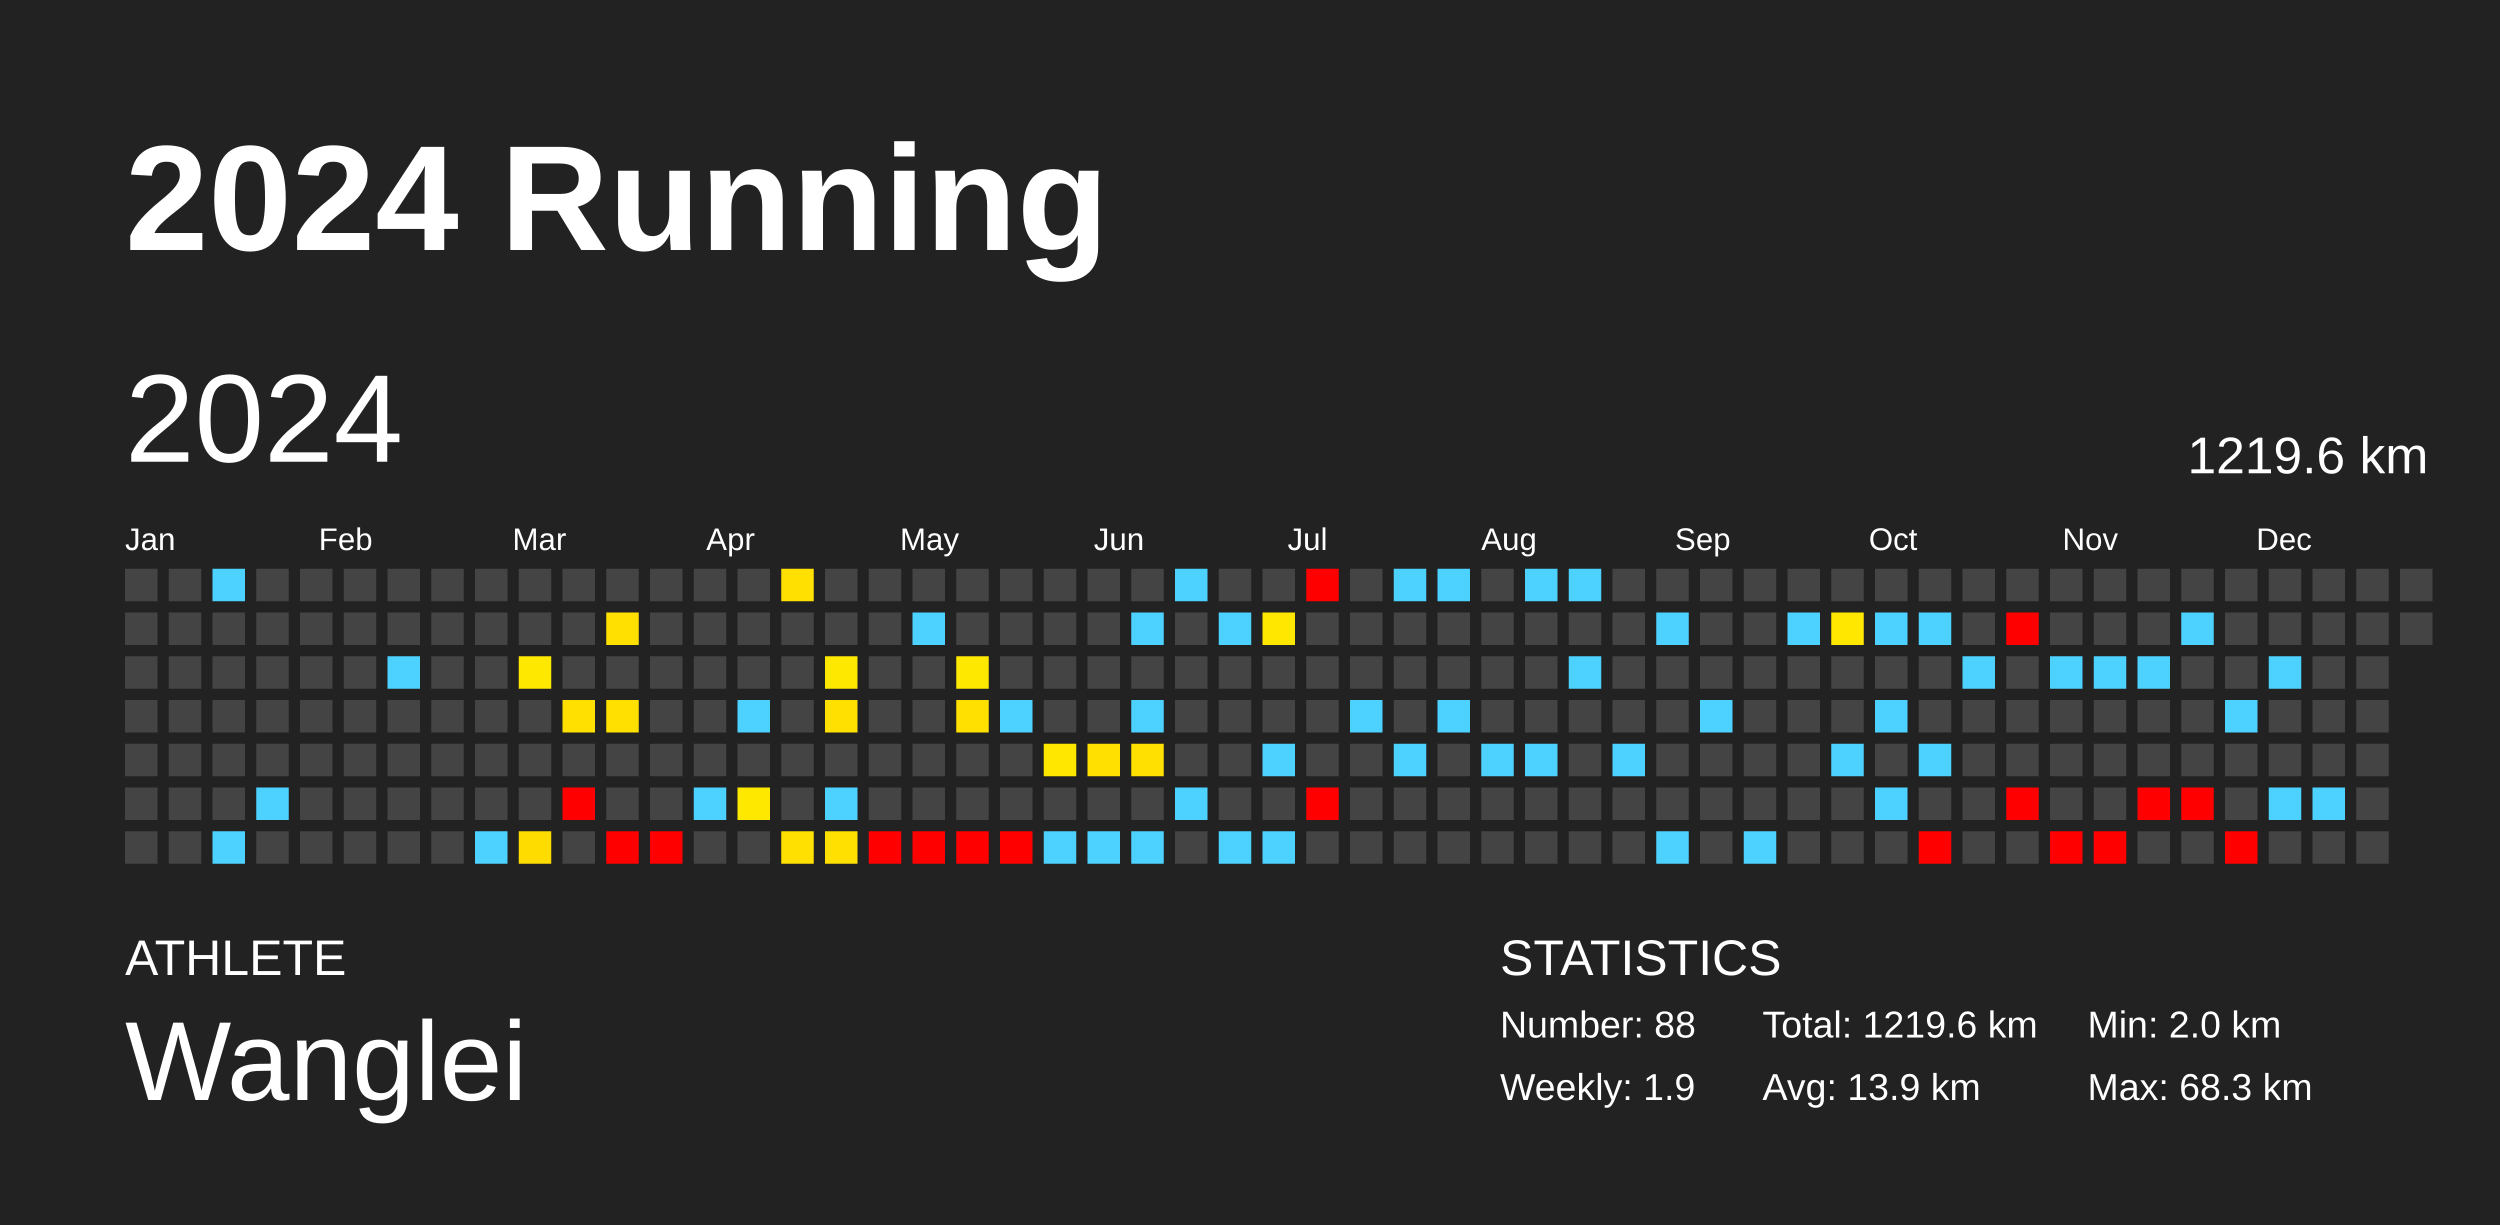
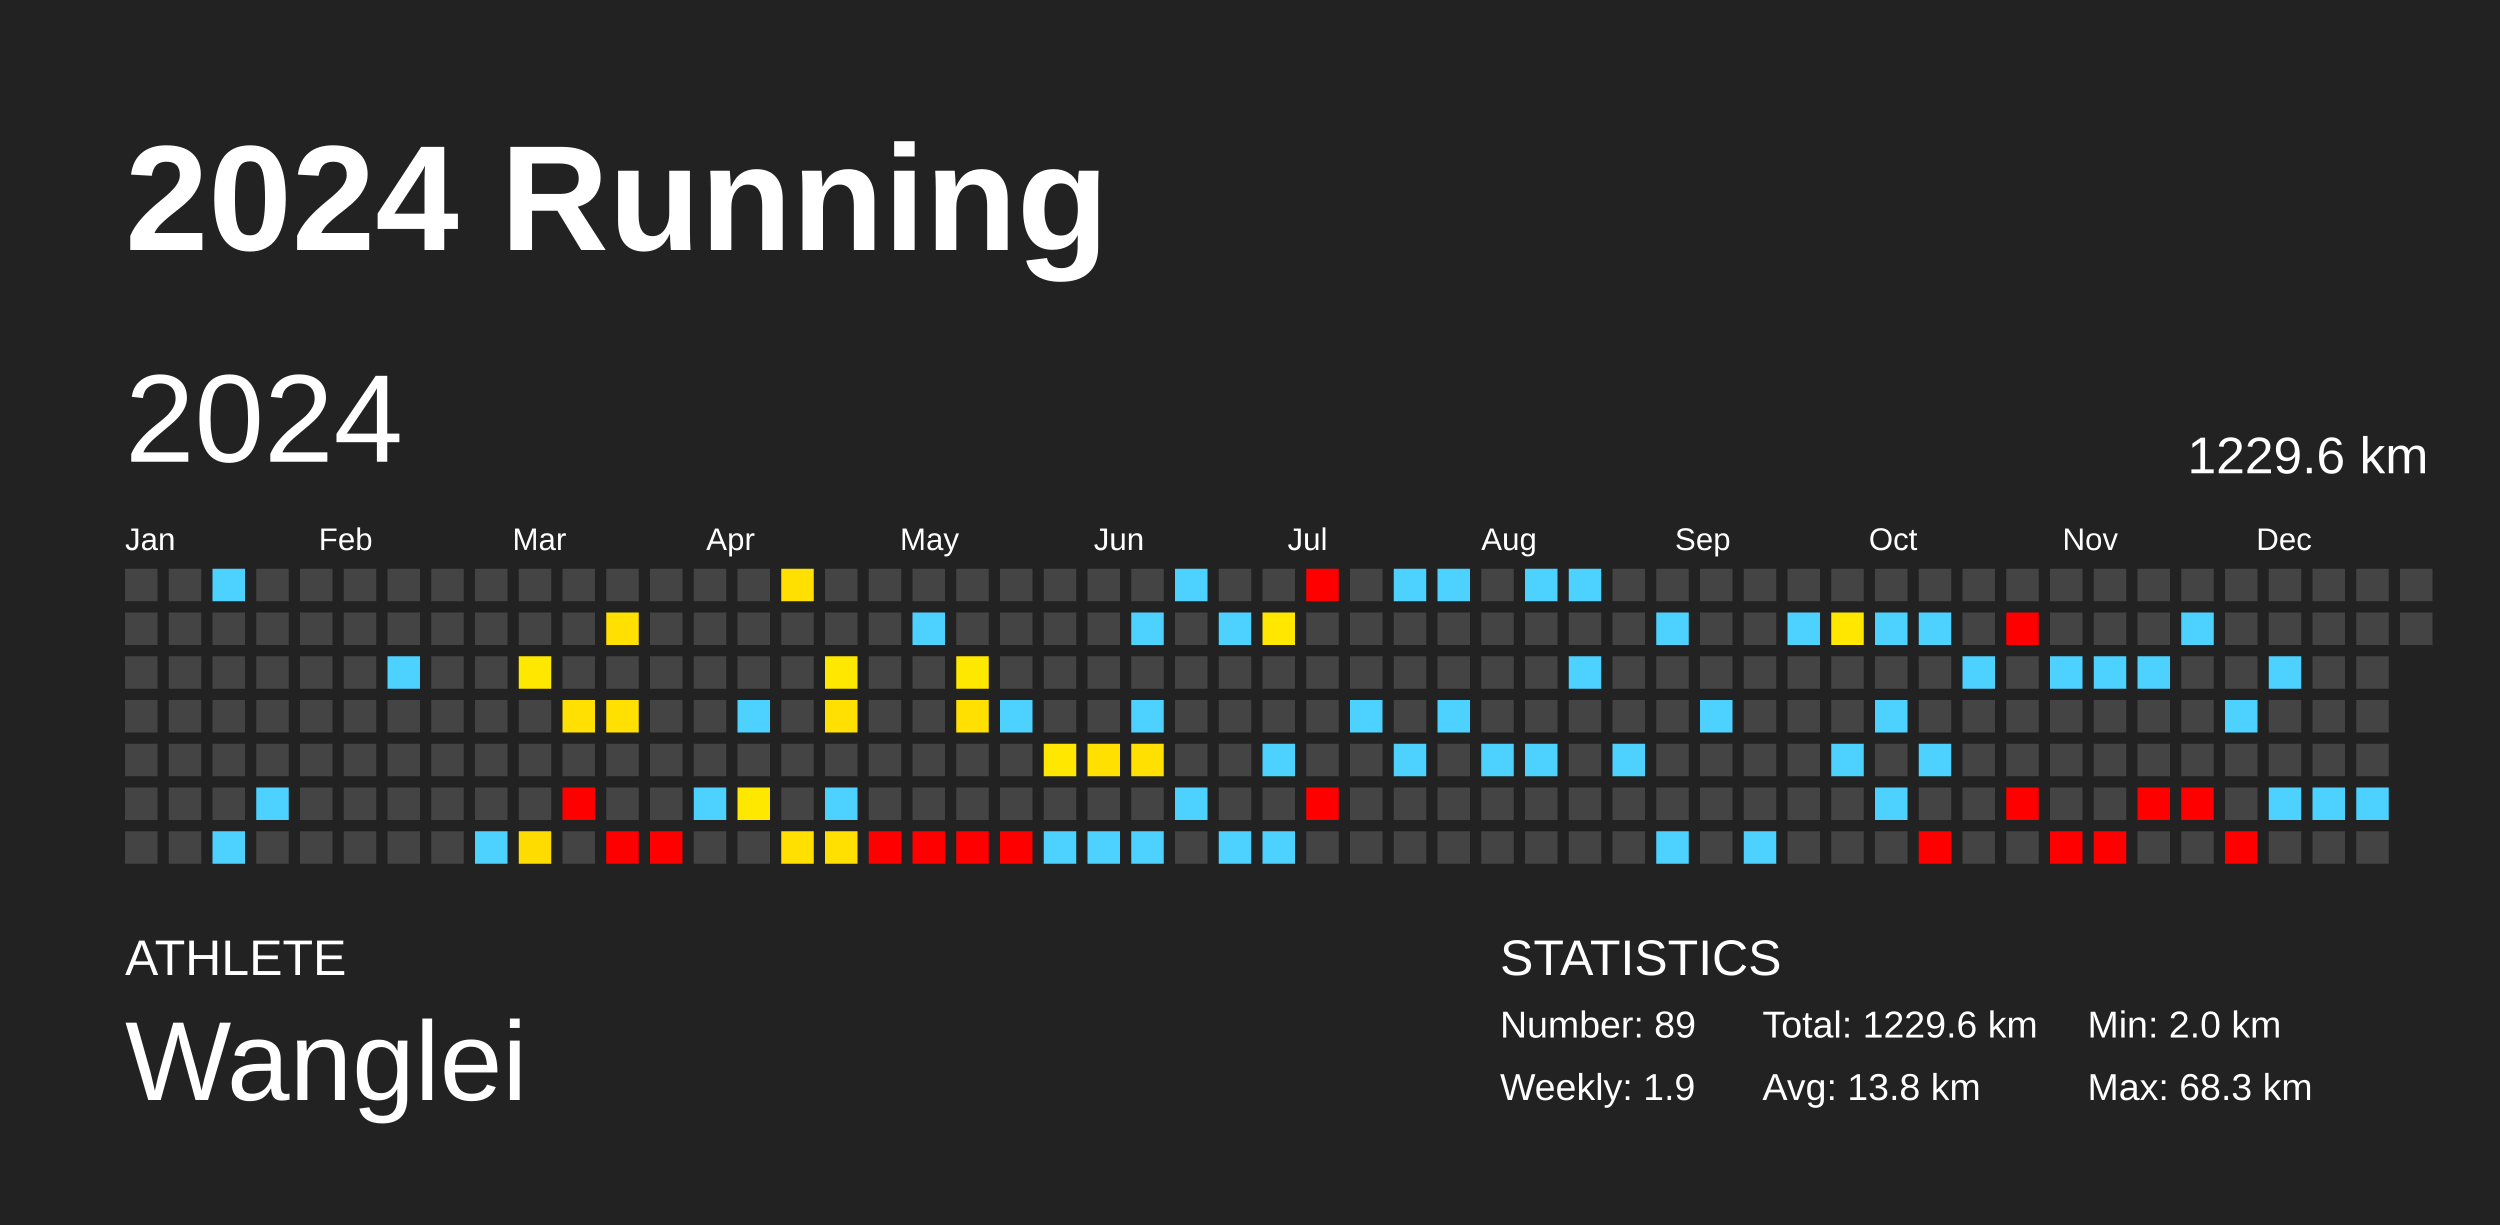
<svg xmlns="http://www.w3.org/2000/svg" baseProfile="full" height="98mm" version="1.1" viewBox="0,0,200,98" width="200mm">
  <defs />
  <rect fill="#222222" height="98" width="200" x="0" y="0" />
  <text fill="#FFFFFF" style="font-size:12px; font-family:Arial; font-weight:bold;" x="10" y="20">2024 Running</text>
  <text fill="#FFFFFF" style="font-size:4px; font-family:Arial" x="10" y="78">ATHLETE</text>
  <text fill="#FFFFFF" style="font-size:9px; font-family:Arial" x="10" y="88">Wanglei</text>
  <text fill="#FFFFFF" style="font-size:4px; font-family:Arial" x="120" y="78">STATISTICS</text>
-   <text fill="#FFFFFF" style="font-size:3px; font-family:Arial" x="120" y="83">Number: 88</text>
+   <text fill="#FFFFFF" style="font-size:3px; font-family:Arial" x="120" y="83">Number: 89</text>
  <text fill="#FFFFFF" style="font-size:3px; font-family:Arial" x="120" y="88">Weekly: 1.9</text>
-   <text fill="#FFFFFF" style="font-size:3px; font-family:Arial" x="141" y="83">Total: 1219.6 km</text>
-   <text fill="#FFFFFF" style="font-size:3px; font-family:Arial" x="141" y="88">Avg: 13.9 km</text>
+   <text fill="#FFFFFF" style="font-size:3px; font-family:Arial" x="141" y="83">Total: 1229.6 km</text>
+   <text fill="#FFFFFF" style="font-size:3px; font-family:Arial" x="141" y="88">Avg: 13.8 km</text>
  <text fill="#FFFFFF" style="font-size:3px; font-family:Arial" x="167" y="83">Min: 2.0 km</text>
  <text fill="#FFFFFF" style="font-size:3px; font-family:Arial" x="167" y="88">Max: 68.3 km</text>
  <text dominant-baseline="hanging" fill="#FFFFFF" style="font-size:10.0px; font-family:Arial;" x="10" y="30">2024</text>
-   <text dominant-baseline="hanging" fill="#FFFFFF" style="font-size:4.125px; font-family:Arial;" x="175" y="35">1219.6 km</text>
+   <text dominant-baseline="hanging" fill="#FFFFFF" style="font-size:4.125px; font-family:Arial;" x="175" y="35">1229.6 km</text>
  <text fill="#FFFFFF" style="font-size:2.5px; font-family:Arial" x="10.0" y="44">Jan</text>
  <text fill="#FFFFFF" style="font-size:2.5px; font-family:Arial" x="25.5" y="44">Feb</text>
  <text fill="#FFFFFF" style="font-size:2.5px; font-family:Arial" x="41.0" y="44">Mar</text>
  <text fill="#FFFFFF" style="font-size:2.5px; font-family:Arial" x="56.5" y="44">Apr</text>
  <text fill="#FFFFFF" style="font-size:2.5px; font-family:Arial" x="72.0" y="44">May</text>
  <text fill="#FFFFFF" style="font-size:2.5px; font-family:Arial" x="87.5" y="44">Jun</text>
  <text fill="#FFFFFF" style="font-size:2.5px; font-family:Arial" x="103.0" y="44">Jul</text>
  <text fill="#FFFFFF" style="font-size:2.5px; font-family:Arial" x="118.5" y="44">Aug</text>
  <text fill="#FFFFFF" style="font-size:2.5px; font-family:Arial" x="134.0" y="44">Sep</text>
  <text fill="#FFFFFF" style="font-size:2.5px; font-family:Arial" x="149.5" y="44">Oct</text>
  <text fill="#FFFFFF" style="font-size:2.5px; font-family:Arial" x="165.0" y="44">Nov</text>
  <text fill="#FFFFFF" style="font-size:2.5px; font-family:Arial" x="180.5" y="44">Dec</text>
  <rect fill="#444444" height="2.6" width="2.6" x="10.0" y="45.5" />
  <rect fill="#444444" height="2.6" width="2.6" x="10.0" y="49.0" />
  <rect fill="#444444" height="2.6" width="2.6" x="10.0" y="52.5" />
  <rect fill="#444444" height="2.6" width="2.6" x="10.0" y="56.0" />
  <rect fill="#444444" height="2.6" width="2.6" x="10.0" y="59.5" />
  <rect fill="#444444" height="2.6" width="2.6" x="10.0" y="63.0" />
  <rect fill="#444444" height="2.6" width="2.6" x="10.0" y="66.5" />
  <rect fill="#444444" height="2.6" width="2.6" x="13.5" y="45.5" />
  <rect fill="#444444" height="2.6" width="2.6" x="13.5" y="49.0" />
  <rect fill="#444444" height="2.6" width="2.6" x="13.5" y="52.5" />
  <rect fill="#444444" height="2.6" width="2.6" x="13.5" y="56.0" />
  <rect fill="#444444" height="2.6" width="2.6" x="13.5" y="59.5" />
  <rect fill="#444444" height="2.6" width="2.6" x="13.5" y="63.0" />
  <rect fill="#444444" height="2.6" width="2.6" x="13.5" y="66.5" />
  <rect fill="#4dd2ff" height="2.6" width="2.6" x="17.0" y="45.5" />
  <rect fill="#444444" height="2.6" width="2.6" x="17.0" y="49.0" />
  <rect fill="#444444" height="2.6" width="2.6" x="17.0" y="52.5" />
  <rect fill="#444444" height="2.6" width="2.6" x="17.0" y="56.0" />
  <rect fill="#444444" height="2.6" width="2.6" x="17.0" y="59.5" />
  <rect fill="#444444" height="2.6" width="2.6" x="17.0" y="63.0" />
  <rect fill="#4dd2ff" height="2.6" width="2.6" x="17.0" y="66.5" />
  <rect fill="#444444" height="2.6" width="2.6" x="20.5" y="45.5" />
  <rect fill="#444444" height="2.6" width="2.6" x="20.5" y="49.0" />
  <rect fill="#444444" height="2.6" width="2.6" x="20.5" y="52.5" />
  <rect fill="#444444" height="2.6" width="2.6" x="20.5" y="56.0" />
  <rect fill="#444444" height="2.6" width="2.6" x="20.5" y="59.5" />
  <rect fill="#4dd2ff" height="2.6" width="2.6" x="20.5" y="63.0" />
  <rect fill="#444444" height="2.6" width="2.6" x="20.5" y="66.5" />
  <rect fill="#444444" height="2.6" width="2.6" x="24.0" y="45.5" />
  <rect fill="#444444" height="2.6" width="2.6" x="24.0" y="49.0" />
  <rect fill="#444444" height="2.6" width="2.6" x="24.0" y="52.5" />
  <rect fill="#444444" height="2.6" width="2.6" x="24.0" y="56.0" />
  <rect fill="#444444" height="2.6" width="2.6" x="24.0" y="59.5" />
  <rect fill="#444444" height="2.6" width="2.6" x="24.0" y="63.0" />
  <rect fill="#444444" height="2.6" width="2.6" x="24.0" y="66.5" />
  <rect fill="#444444" height="2.6" width="2.6" x="27.5" y="45.5" />
  <rect fill="#444444" height="2.6" width="2.6" x="27.5" y="49.0" />
  <rect fill="#444444" height="2.6" width="2.6" x="27.5" y="52.5" />
  <rect fill="#444444" height="2.6" width="2.6" x="27.5" y="56.0" />
  <rect fill="#444444" height="2.6" width="2.6" x="27.5" y="59.5" />
  <rect fill="#444444" height="2.6" width="2.6" x="27.5" y="63.0" />
  <rect fill="#444444" height="2.6" width="2.6" x="27.5" y="66.5" />
  <rect fill="#444444" height="2.6" width="2.6" x="31.0" y="45.5" />
  <rect fill="#444444" height="2.6" width="2.6" x="31.0" y="49.0" />
  <rect fill="#4dd2ff" height="2.6" width="2.6" x="31.0" y="52.5" />
  <rect fill="#444444" height="2.6" width="2.6" x="31.0" y="56.0" />
  <rect fill="#444444" height="2.6" width="2.6" x="31.0" y="59.5" />
  <rect fill="#444444" height="2.6" width="2.6" x="31.0" y="63.0" />
  <rect fill="#444444" height="2.6" width="2.6" x="31.0" y="66.5" />
  <rect fill="#444444" height="2.6" width="2.6" x="34.5" y="45.5" />
  <rect fill="#444444" height="2.6" width="2.6" x="34.5" y="49.0" />
  <rect fill="#444444" height="2.6" width="2.6" x="34.5" y="52.5" />
  <rect fill="#444444" height="2.6" width="2.6" x="34.5" y="56.0" />
  <rect fill="#444444" height="2.6" width="2.6" x="34.5" y="59.5" />
  <rect fill="#444444" height="2.6" width="2.6" x="34.5" y="63.0" />
  <rect fill="#444444" height="2.6" width="2.6" x="34.5" y="66.5" />
  <rect fill="#444444" height="2.6" width="2.6" x="38.0" y="45.5" />
  <rect fill="#444444" height="2.6" width="2.6" x="38.0" y="49.0" />
  <rect fill="#444444" height="2.6" width="2.6" x="38.0" y="52.5" />
  <rect fill="#444444" height="2.6" width="2.6" x="38.0" y="56.0" />
  <rect fill="#444444" height="2.6" width="2.6" x="38.0" y="59.5" />
  <rect fill="#444444" height="2.6" width="2.6" x="38.0" y="63.0" />
  <rect fill="#4dd2ff" height="2.6" width="2.6" x="38.0" y="66.5" />
  <rect fill="#444444" height="2.6" width="2.6" x="41.5" y="45.5" />
  <rect fill="#444444" height="2.6" width="2.6" x="41.5" y="49.0" />
  <rect fill="#ffe800" height="2.6" width="2.6" x="41.5" y="52.5" />
  <rect fill="#444444" height="2.6" width="2.6" x="41.5" y="56.0" />
  <rect fill="#444444" height="2.6" width="2.6" x="41.5" y="59.5" />
  <rect fill="#444444" height="2.6" width="2.6" x="41.5" y="63.0" />
  <rect fill="#ffdc00" height="2.6" width="2.6" x="41.5" y="66.5" />
  <rect fill="#444444" height="2.6" width="2.6" x="45.0" y="45.5" />
  <rect fill="#444444" height="2.6" width="2.6" x="45.0" y="49.0" />
  <rect fill="#444444" height="2.6" width="2.6" x="45.0" y="52.5" />
  <rect fill="#ffe000" height="2.6" width="2.6" x="45.0" y="56.0" />
  <rect fill="#444444" height="2.6" width="2.6" x="45.0" y="59.5" />
  <rect fill="red" height="2.6" width="2.6" x="45.0" y="63.0" />
  <rect fill="#444444" height="2.6" width="2.6" x="45.0" y="66.5" />
  <rect fill="#444444" height="2.6" width="2.6" x="48.5" y="45.5" />
  <rect fill="#ffe000" height="2.6" width="2.6" x="48.5" y="49.0" />
  <rect fill="#444444" height="2.6" width="2.6" x="48.5" y="52.5" />
  <rect fill="#ffe000" height="2.6" width="2.6" x="48.5" y="56.0" />
  <rect fill="#444444" height="2.6" width="2.6" x="48.5" y="59.5" />
  <rect fill="#444444" height="2.6" width="2.6" x="48.5" y="63.0" />
  <rect fill="red" height="2.6" width="2.6" x="48.5" y="66.5" />
  <rect fill="#444444" height="2.6" width="2.6" x="52.0" y="45.5" />
  <rect fill="#444444" height="2.6" width="2.6" x="52.0" y="49.0" />
  <rect fill="#444444" height="2.6" width="2.6" x="52.0" y="52.5" />
  <rect fill="#444444" height="2.6" width="2.6" x="52.0" y="56.0" />
  <rect fill="#444444" height="2.6" width="2.6" x="52.0" y="59.5" />
  <rect fill="#444444" height="2.6" width="2.6" x="52.0" y="63.0" />
  <rect fill="red" height="2.6" width="2.6" x="52.0" y="66.5" />
  <rect fill="#444444" height="2.6" width="2.6" x="55.5" y="45.5" />
  <rect fill="#444444" height="2.6" width="2.6" x="55.5" y="49.0" />
  <rect fill="#444444" height="2.6" width="2.6" x="55.5" y="52.5" />
  <rect fill="#444444" height="2.6" width="2.6" x="55.5" y="56.0" />
  <rect fill="#444444" height="2.6" width="2.6" x="55.5" y="59.5" />
  <rect fill="#4dd2ff" height="2.6" width="2.6" x="55.5" y="63.0" />
  <rect fill="#444444" height="2.6" width="2.6" x="55.5" y="66.5" />
  <rect fill="#444444" height="2.6" width="2.6" x="59.0" y="45.5" />
  <rect fill="#444444" height="2.6" width="2.6" x="59.0" y="49.0" />
  <rect fill="#444444" height="2.6" width="2.6" x="59.0" y="52.5" />
  <rect fill="#4dd2ff" height="2.6" width="2.6" x="59.0" y="56.0" />
  <rect fill="#444444" height="2.6" width="2.6" x="59.0" y="59.5" />
  <rect fill="#ffe800" height="2.6" width="2.6" x="59.0" y="63.0" />
  <rect fill="#444444" height="2.6" width="2.6" x="59.0" y="66.5" />
  <rect fill="#ffe000" height="2.6" width="2.6" x="62.5" y="45.5" />
  <rect fill="#444444" height="2.6" width="2.6" x="62.5" y="49.0" />
  <rect fill="#444444" height="2.6" width="2.6" x="62.5" y="52.5" />
  <rect fill="#444444" height="2.6" width="2.6" x="62.5" y="56.0" />
  <rect fill="#444444" height="2.6" width="2.6" x="62.5" y="59.5" />
  <rect fill="#444444" height="2.6" width="2.6" x="62.5" y="63.0" />
  <rect fill="#ffe000" height="2.6" width="2.6" x="62.5" y="66.5" />
  <rect fill="#444444" height="2.6" width="2.6" x="66.0" y="45.5" />
  <rect fill="#444444" height="2.6" width="2.6" x="66.0" y="49.0" />
  <rect fill="#ffe800" height="2.6" width="2.6" x="66.0" y="52.5" />
  <rect fill="#ffe000" height="2.6" width="2.6" x="66.0" y="56.0" />
  <rect fill="#444444" height="2.6" width="2.6" x="66.0" y="59.5" />
  <rect fill="#4dd2ff" height="2.6" width="2.6" x="66.0" y="63.0" />
  <rect fill="#ffe000" height="2.6" width="2.6" x="66.0" y="66.5" />
  <rect fill="#444444" height="2.6" width="2.6" x="69.5" y="45.5" />
  <rect fill="#444444" height="2.6" width="2.6" x="69.5" y="49.0" />
  <rect fill="#444444" height="2.6" width="2.6" x="69.5" y="52.5" />
  <rect fill="#444444" height="2.6" width="2.6" x="69.5" y="56.0" />
  <rect fill="#444444" height="2.6" width="2.6" x="69.5" y="59.5" />
  <rect fill="#444444" height="2.6" width="2.6" x="69.5" y="63.0" />
  <rect fill="red" height="2.6" width="2.6" x="69.5" y="66.5" />
  <rect fill="#444444" height="2.6" width="2.6" x="73.0" y="45.5" />
  <rect fill="#4dd2ff" height="2.6" width="2.6" x="73.0" y="49.0" />
  <rect fill="#444444" height="2.6" width="2.6" x="73.0" y="52.5" />
  <rect fill="#444444" height="2.6" width="2.6" x="73.0" y="56.0" />
  <rect fill="#444444" height="2.6" width="2.6" x="73.0" y="59.5" />
  <rect fill="#444444" height="2.6" width="2.6" x="73.0" y="63.0" />
  <rect fill="red" height="2.6" width="2.6" x="73.0" y="66.5" />
  <rect fill="#444444" height="2.6" width="2.6" x="76.5" y="45.5" />
  <rect fill="#444444" height="2.6" width="2.6" x="76.5" y="49.0" />
  <rect fill="#ffe800" height="2.6" width="2.6" x="76.5" y="52.5" />
  <rect fill="#ffe000" height="2.6" width="2.6" x="76.5" y="56.0" />
  <rect fill="#444444" height="2.6" width="2.6" x="76.5" y="59.5" />
  <rect fill="#444444" height="2.6" width="2.6" x="76.5" y="63.0" />
  <rect fill="red" height="2.6" width="2.6" x="76.5" y="66.5" />
  <rect fill="#444444" height="2.6" width="2.6" x="80.0" y="45.5" />
  <rect fill="#444444" height="2.6" width="2.6" x="80.0" y="49.0" />
  <rect fill="#444444" height="2.6" width="2.6" x="80.0" y="52.5" />
  <rect fill="#4dd2ff" height="2.6" width="2.6" x="80.0" y="56.0" />
  <rect fill="#444444" height="2.6" width="2.6" x="80.0" y="59.5" />
  <rect fill="#444444" height="2.6" width="2.6" x="80.0" y="63.0" />
  <rect fill="red" height="2.6" width="2.6" x="80.0" y="66.5" />
  <rect fill="#444444" height="2.6" width="2.6" x="83.5" y="45.5" />
  <rect fill="#444444" height="2.6" width="2.6" x="83.5" y="49.0" />
  <rect fill="#444444" height="2.6" width="2.6" x="83.5" y="52.5" />
  <rect fill="#444444" height="2.6" width="2.6" x="83.5" y="56.0" />
  <rect fill="#ffe700" height="2.6" width="2.6" x="83.5" y="59.5" />
  <rect fill="#444444" height="2.6" width="2.6" x="83.5" y="63.0" />
  <rect fill="#4dd2ff" height="2.6" width="2.6" x="83.5" y="66.5" />
  <rect fill="#444444" height="2.6" width="2.6" x="87.0" y="45.5" />
  <rect fill="#444444" height="2.6" width="2.6" x="87.0" y="49.0" />
  <rect fill="#444444" height="2.6" width="2.6" x="87.0" y="52.5" />
  <rect fill="#444444" height="2.6" width="2.6" x="87.0" y="56.0" />
  <rect fill="#ffe000" height="2.6" width="2.6" x="87.0" y="59.5" />
  <rect fill="#444444" height="2.6" width="2.6" x="87.0" y="63.0" />
  <rect fill="#4dd2ff" height="2.6" width="2.6" x="87.0" y="66.5" />
  <rect fill="#444444" height="2.6" width="2.6" x="90.5" y="45.5" />
  <rect fill="#4dd2ff" height="2.6" width="2.6" x="90.5" y="49.0" />
  <rect fill="#444444" height="2.6" width="2.6" x="90.5" y="52.5" />
  <rect fill="#4dd2ff" height="2.6" width="2.6" x="90.5" y="56.0" />
  <rect fill="#ffe000" height="2.6" width="2.6" x="90.5" y="59.5" />
  <rect fill="#444444" height="2.6" width="2.6" x="90.5" y="63.0" />
  <rect fill="#4dd2ff" height="2.6" width="2.6" x="90.5" y="66.5" />
  <rect fill="#4dd2ff" height="2.6" width="2.6" x="94.0" y="45.5" />
  <rect fill="#444444" height="2.6" width="2.6" x="94.0" y="49.0" />
  <rect fill="#444444" height="2.6" width="2.6" x="94.0" y="52.5" />
  <rect fill="#444444" height="2.6" width="2.6" x="94.0" y="56.0" />
  <rect fill="#444444" height="2.6" width="2.6" x="94.0" y="59.5" />
  <rect fill="#4dd2ff" height="2.6" width="2.6" x="94.0" y="63.0" />
  <rect fill="#444444" height="2.6" width="2.6" x="94.0" y="66.5" />
  <rect fill="#444444" height="2.6" width="2.6" x="97.5" y="45.5" />
  <rect fill="#4dd2ff" height="2.6" width="2.6" x="97.5" y="49.0" />
  <rect fill="#444444" height="2.6" width="2.6" x="97.5" y="52.5" />
  <rect fill="#444444" height="2.6" width="2.6" x="97.5" y="56.0" />
  <rect fill="#444444" height="2.6" width="2.6" x="97.5" y="59.5" />
  <rect fill="#444444" height="2.6" width="2.6" x="97.5" y="63.0" />
  <rect fill="#4dd2ff" height="2.6" width="2.6" x="97.5" y="66.5" />
  <rect fill="#444444" height="2.6" width="2.6" x="101.0" y="45.5" />
  <rect fill="#ffe700" height="2.6" width="2.6" x="101.0" y="49.0" />
  <rect fill="#444444" height="2.6" width="2.6" x="101.0" y="52.5" />
  <rect fill="#444444" height="2.6" width="2.6" x="101.0" y="56.0" />
  <rect fill="#4dd2ff" height="2.6" width="2.6" x="101.0" y="59.5" />
  <rect fill="#444444" height="2.6" width="2.6" x="101.0" y="63.0" />
  <rect fill="#4dd2ff" height="2.6" width="2.6" x="101.0" y="66.5" />
  <rect fill="red" height="2.6" width="2.6" x="104.5" y="45.5" />
  <rect fill="#444444" height="2.6" width="2.6" x="104.5" y="49.0" />
  <rect fill="#444444" height="2.6" width="2.6" x="104.5" y="52.5" />
  <rect fill="#444444" height="2.6" width="2.6" x="104.5" y="56.0" />
  <rect fill="#444444" height="2.6" width="2.6" x="104.5" y="59.5" />
  <rect fill="red" height="2.6" width="2.6" x="104.5" y="63.0" />
  <rect fill="#444444" height="2.6" width="2.6" x="104.5" y="66.5" />
  <rect fill="#444444" height="2.6" width="2.6" x="108.0" y="45.5" />
  <rect fill="#444444" height="2.6" width="2.6" x="108.0" y="49.0" />
  <rect fill="#444444" height="2.6" width="2.6" x="108.0" y="52.5" />
  <rect fill="#4dd2ff" height="2.6" width="2.6" x="108.0" y="56.0" />
  <rect fill="#444444" height="2.6" width="2.6" x="108.0" y="59.5" />
  <rect fill="#444444" height="2.6" width="2.6" x="108.0" y="63.0" />
  <rect fill="#444444" height="2.6" width="2.6" x="108.0" y="66.5" />
  <rect fill="#4dd2ff" height="2.6" width="2.6" x="111.5" y="45.5" />
  <rect fill="#444444" height="2.6" width="2.6" x="111.5" y="49.0" />
  <rect fill="#444444" height="2.6" width="2.6" x="111.5" y="52.5" />
  <rect fill="#444444" height="2.6" width="2.6" x="111.5" y="56.0" />
  <rect fill="#4dd2ff" height="2.6" width="2.6" x="111.5" y="59.5" />
  <rect fill="#444444" height="2.6" width="2.6" x="111.5" y="63.0" />
  <rect fill="#444444" height="2.6" width="2.6" x="111.5" y="66.5" />
  <rect fill="#4dd2ff" height="2.6" width="2.6" x="115.0" y="45.5" />
  <rect fill="#444444" height="2.6" width="2.6" x="115.0" y="49.0" />
  <rect fill="#444444" height="2.6" width="2.6" x="115.0" y="52.5" />
  <rect fill="#4dd2ff" height="2.6" width="2.6" x="115.0" y="56.0" />
  <rect fill="#444444" height="2.6" width="2.6" x="115.0" y="59.5" />
  <rect fill="#444444" height="2.6" width="2.6" x="115.0" y="63.0" />
  <rect fill="#444444" height="2.6" width="2.6" x="115.0" y="66.5" />
  <rect fill="#444444" height="2.6" width="2.6" x="118.5" y="45.5" />
  <rect fill="#444444" height="2.6" width="2.6" x="118.5" y="49.0" />
  <rect fill="#444444" height="2.6" width="2.6" x="118.5" y="52.5" />
  <rect fill="#444444" height="2.6" width="2.6" x="118.5" y="56.0" />
  <rect fill="#4dd2ff" height="2.6" width="2.6" x="118.5" y="59.5" />
  <rect fill="#444444" height="2.6" width="2.6" x="118.5" y="63.0" />
  <rect fill="#444444" height="2.6" width="2.6" x="118.5" y="66.5" />
  <rect fill="#4dd2ff" height="2.6" width="2.6" x="122.0" y="45.5" />
  <rect fill="#444444" height="2.6" width="2.6" x="122.0" y="49.0" />
  <rect fill="#444444" height="2.6" width="2.6" x="122.0" y="52.5" />
  <rect fill="#444444" height="2.6" width="2.6" x="122.0" y="56.0" />
  <rect fill="#4dd2ff" height="2.6" width="2.6" x="122.0" y="59.5" />
  <rect fill="#444444" height="2.6" width="2.6" x="122.0" y="63.0" />
  <rect fill="#444444" height="2.6" width="2.6" x="122.0" y="66.5" />
  <rect fill="#4dd2ff" height="2.6" width="2.6" x="125.5" y="45.5" />
  <rect fill="#444444" height="2.6" width="2.6" x="125.5" y="49.0" />
  <rect fill="#4dd2ff" height="2.6" width="2.6" x="125.5" y="52.5" />
  <rect fill="#444444" height="2.6" width="2.6" x="125.5" y="56.0" />
  <rect fill="#444444" height="2.6" width="2.6" x="125.5" y="59.5" />
  <rect fill="#444444" height="2.6" width="2.6" x="125.5" y="63.0" />
  <rect fill="#444444" height="2.6" width="2.6" x="125.5" y="66.5" />
  <rect fill="#444444" height="2.6" width="2.6" x="129.0" y="45.5" />
  <rect fill="#444444" height="2.6" width="2.6" x="129.0" y="49.0" />
  <rect fill="#444444" height="2.6" width="2.6" x="129.0" y="52.5" />
  <rect fill="#444444" height="2.6" width="2.6" x="129.0" y="56.0" />
  <rect fill="#4dd2ff" height="2.6" width="2.6" x="129.0" y="59.5" />
  <rect fill="#444444" height="2.6" width="2.6" x="129.0" y="63.0" />
  <rect fill="#444444" height="2.6" width="2.6" x="129.0" y="66.5" />
  <rect fill="#444444" height="2.6" width="2.6" x="132.5" y="45.5" />
  <rect fill="#4dd2ff" height="2.6" width="2.6" x="132.5" y="49.0" />
  <rect fill="#444444" height="2.6" width="2.6" x="132.5" y="52.5" />
  <rect fill="#444444" height="2.6" width="2.6" x="132.5" y="56.0" />
  <rect fill="#444444" height="2.6" width="2.6" x="132.5" y="59.5" />
  <rect fill="#444444" height="2.6" width="2.6" x="132.5" y="63.0" />
  <rect fill="#4dd2ff" height="2.6" width="2.6" x="132.5" y="66.5" />
  <rect fill="#444444" height="2.6" width="2.6" x="136.0" y="45.5" />
  <rect fill="#444444" height="2.6" width="2.6" x="136.0" y="49.0" />
  <rect fill="#444444" height="2.6" width="2.6" x="136.0" y="52.5" />
  <rect fill="#4dd2ff" height="2.6" width="2.6" x="136.0" y="56.0" />
  <rect fill="#444444" height="2.6" width="2.6" x="136.0" y="59.5" />
  <rect fill="#444444" height="2.6" width="2.6" x="136.0" y="63.0" />
  <rect fill="#444444" height="2.6" width="2.6" x="136.0" y="66.5" />
  <rect fill="#444444" height="2.6" width="2.6" x="139.5" y="45.5" />
  <rect fill="#444444" height="2.6" width="2.6" x="139.5" y="49.0" />
  <rect fill="#444444" height="2.6" width="2.6" x="139.5" y="52.5" />
  <rect fill="#444444" height="2.6" width="2.6" x="139.5" y="56.0" />
  <rect fill="#444444" height="2.6" width="2.6" x="139.5" y="59.5" />
  <rect fill="#444444" height="2.6" width="2.6" x="139.5" y="63.0" />
  <rect fill="#4dd2ff" height="2.6" width="2.6" x="139.5" y="66.5" />
  <rect fill="#444444" height="2.6" width="2.6" x="143.0" y="45.5" />
  <rect fill="#4dd2ff" height="2.6" width="2.6" x="143.0" y="49.0" />
  <rect fill="#444444" height="2.6" width="2.6" x="143.0" y="52.5" />
  <rect fill="#444444" height="2.6" width="2.6" x="143.0" y="56.0" />
  <rect fill="#444444" height="2.6" width="2.6" x="143.0" y="59.5" />
  <rect fill="#444444" height="2.6" width="2.6" x="143.0" y="63.0" />
  <rect fill="#444444" height="2.6" width="2.6" x="143.0" y="66.5" />
  <rect fill="#444444" height="2.6" width="2.6" x="146.5" y="45.5" />
  <rect fill="#ffe700" height="2.6" width="2.6" x="146.5" y="49.0" />
  <rect fill="#444444" height="2.6" width="2.6" x="146.5" y="52.5" />
  <rect fill="#444444" height="2.6" width="2.6" x="146.5" y="56.0" />
  <rect fill="#4dd2ff" height="2.6" width="2.6" x="146.5" y="59.5" />
  <rect fill="#444444" height="2.6" width="2.6" x="146.5" y="63.0" />
  <rect fill="#444444" height="2.6" width="2.6" x="146.5" y="66.5" />
  <rect fill="#444444" height="2.6" width="2.6" x="150.0" y="45.5" />
  <rect fill="#4dd2ff" height="2.6" width="2.6" x="150.0" y="49.0" />
  <rect fill="#444444" height="2.6" width="2.6" x="150.0" y="52.5" />
  <rect fill="#4dd2ff" height="2.6" width="2.6" x="150.0" y="56.0" />
  <rect fill="#444444" height="2.6" width="2.6" x="150.0" y="59.5" />
  <rect fill="#4dd2ff" height="2.6" width="2.6" x="150.0" y="63.0" />
  <rect fill="#444444" height="2.6" width="2.6" x="150.0" y="66.5" />
  <rect fill="#444444" height="2.6" width="2.6" x="153.5" y="45.5" />
  <rect fill="#4dd2ff" height="2.6" width="2.6" x="153.5" y="49.0" />
  <rect fill="#444444" height="2.6" width="2.6" x="153.5" y="52.5" />
  <rect fill="#444444" height="2.6" width="2.6" x="153.5" y="56.0" />
  <rect fill="#4dd2ff" height="2.6" width="2.6" x="153.5" y="59.5" />
  <rect fill="#444444" height="2.6" width="2.6" x="153.5" y="63.0" />
  <rect fill="red" height="2.6" width="2.6" x="153.5" y="66.5" />
  <rect fill="#444444" height="2.6" width="2.6" x="157.0" y="45.5" />
  <rect fill="#444444" height="2.6" width="2.6" x="157.0" y="49.0" />
  <rect fill="#4dd2ff" height="2.6" width="2.6" x="157.0" y="52.5" />
  <rect fill="#444444" height="2.6" width="2.6" x="157.0" y="56.0" />
  <rect fill="#444444" height="2.6" width="2.6" x="157.0" y="59.5" />
  <rect fill="#444444" height="2.6" width="2.6" x="157.0" y="63.0" />
  <rect fill="#444444" height="2.6" width="2.6" x="157.0" y="66.5" />
  <rect fill="#444444" height="2.6" width="2.6" x="160.5" y="45.5" />
  <rect fill="red" height="2.6" width="2.6" x="160.5" y="49.0" />
  <rect fill="#444444" height="2.6" width="2.6" x="160.5" y="52.5" />
  <rect fill="#444444" height="2.6" width="2.6" x="160.5" y="56.0" />
  <rect fill="#444444" height="2.6" width="2.6" x="160.5" y="59.5" />
  <rect fill="red" height="2.6" width="2.6" x="160.5" y="63.0" />
  <rect fill="#444444" height="2.6" width="2.6" x="160.5" y="66.5" />
  <rect fill="#444444" height="2.6" width="2.6" x="164.0" y="45.5" />
  <rect fill="#444444" height="2.6" width="2.6" x="164.0" y="49.0" />
  <rect fill="#4dd2ff" height="2.6" width="2.6" x="164.0" y="52.5" />
  <rect fill="#444444" height="2.6" width="2.6" x="164.0" y="56.0" />
  <rect fill="#444444" height="2.6" width="2.6" x="164.0" y="59.5" />
  <rect fill="#444444" height="2.6" width="2.6" x="164.0" y="63.0" />
  <rect fill="red" height="2.6" width="2.6" x="164.0" y="66.5" />
  <rect fill="#444444" height="2.6" width="2.6" x="167.5" y="45.5" />
  <rect fill="#444444" height="2.6" width="2.6" x="167.5" y="49.0" />
  <rect fill="#4dd2ff" height="2.6" width="2.6" x="167.5" y="52.5" />
  <rect fill="#444444" height="2.6" width="2.6" x="167.5" y="56.0" />
  <rect fill="#444444" height="2.6" width="2.6" x="167.5" y="59.5" />
  <rect fill="#444444" height="2.6" width="2.6" x="167.5" y="63.0" />
  <rect fill="red" height="2.6" width="2.6" x="167.5" y="66.5" />
  <rect fill="#444444" height="2.6" width="2.6" x="171.0" y="45.5" />
  <rect fill="#444444" height="2.6" width="2.6" x="171.0" y="49.0" />
  <rect fill="#4dd2ff" height="2.6" width="2.6" x="171.0" y="52.5" />
  <rect fill="#444444" height="2.6" width="2.6" x="171.0" y="56.0" />
  <rect fill="#444444" height="2.6" width="2.6" x="171.0" y="59.5" />
  <rect fill="red" height="2.6" width="2.6" x="171.0" y="63.0" />
  <rect fill="#444444" height="2.6" width="2.6" x="171.0" y="66.5" />
  <rect fill="#444444" height="2.6" width="2.6" x="174.5" y="45.5" />
  <rect fill="#4dd2ff" height="2.6" width="2.6" x="174.5" y="49.0" />
  <rect fill="#444444" height="2.6" width="2.6" x="174.5" y="52.5" />
  <rect fill="#444444" height="2.6" width="2.6" x="174.5" y="56.0" />
  <rect fill="#444444" height="2.6" width="2.6" x="174.5" y="59.5" />
  <rect fill="red" height="2.6" width="2.6" x="174.5" y="63.0" />
  <rect fill="#444444" height="2.6" width="2.6" x="174.5" y="66.5" />
  <rect fill="#444444" height="2.6" width="2.6" x="178.0" y="45.5" />
  <rect fill="#444444" height="2.6" width="2.6" x="178.0" y="49.0" />
  <rect fill="#444444" height="2.6" width="2.6" x="178.0" y="52.5" />
  <rect fill="#4dd2ff" height="2.6" width="2.6" x="178.0" y="56.0" />
  <rect fill="#444444" height="2.6" width="2.6" x="178.0" y="59.5" />
  <rect fill="#444444" height="2.6" width="2.6" x="178.0" y="63.0" />
  <rect fill="red" height="2.6" width="2.6" x="178.0" y="66.5" />
  <rect fill="#444444" height="2.6" width="2.6" x="181.5" y="45.5" />
  <rect fill="#444444" height="2.6" width="2.6" x="181.5" y="49.0" />
  <rect fill="#4dd2ff" height="2.6" width="2.6" x="181.5" y="52.5" />
  <rect fill="#444444" height="2.6" width="2.6" x="181.5" y="56.0" />
  <rect fill="#444444" height="2.6" width="2.6" x="181.5" y="59.5" />
  <rect fill="#4dd2ff" height="2.6" width="2.6" x="181.5" y="63.0" />
  <rect fill="#444444" height="2.6" width="2.6" x="181.5" y="66.5" />
  <rect fill="#444444" height="2.6" width="2.6" x="185.0" y="45.5" />
  <rect fill="#444444" height="2.6" width="2.6" x="185.0" y="49.0" />
  <rect fill="#444444" height="2.6" width="2.6" x="185.0" y="52.5" />
  <rect fill="#444444" height="2.6" width="2.6" x="185.0" y="56.0" />
  <rect fill="#444444" height="2.6" width="2.6" x="185.0" y="59.5" />
  <rect fill="#4dd2ff" height="2.6" width="2.6" x="185.0" y="63.0" />
  <rect fill="#444444" height="2.6" width="2.6" x="185.0" y="66.5" />
  <rect fill="#444444" height="2.6" width="2.6" x="188.5" y="45.5" />
  <rect fill="#444444" height="2.6" width="2.6" x="188.5" y="49.0" />
  <rect fill="#444444" height="2.6" width="2.6" x="188.5" y="52.5" />
  <rect fill="#444444" height="2.6" width="2.6" x="188.5" y="56.0" />
  <rect fill="#444444" height="2.6" width="2.6" x="188.5" y="59.5" />
-   <rect fill="#444444" height="2.6" width="2.6" x="188.5" y="63.0" />
+   <rect fill="#4dd2ff" height="2.6" width="2.6" x="188.5" y="63.0" />
  <rect fill="#444444" height="2.6" width="2.6" x="188.5" y="66.5" />
  <rect fill="#444444" height="2.6" width="2.6" x="192.0" y="45.5" />
  <rect fill="#444444" height="2.6" width="2.6" x="192.0" y="49.0" />
</svg>
